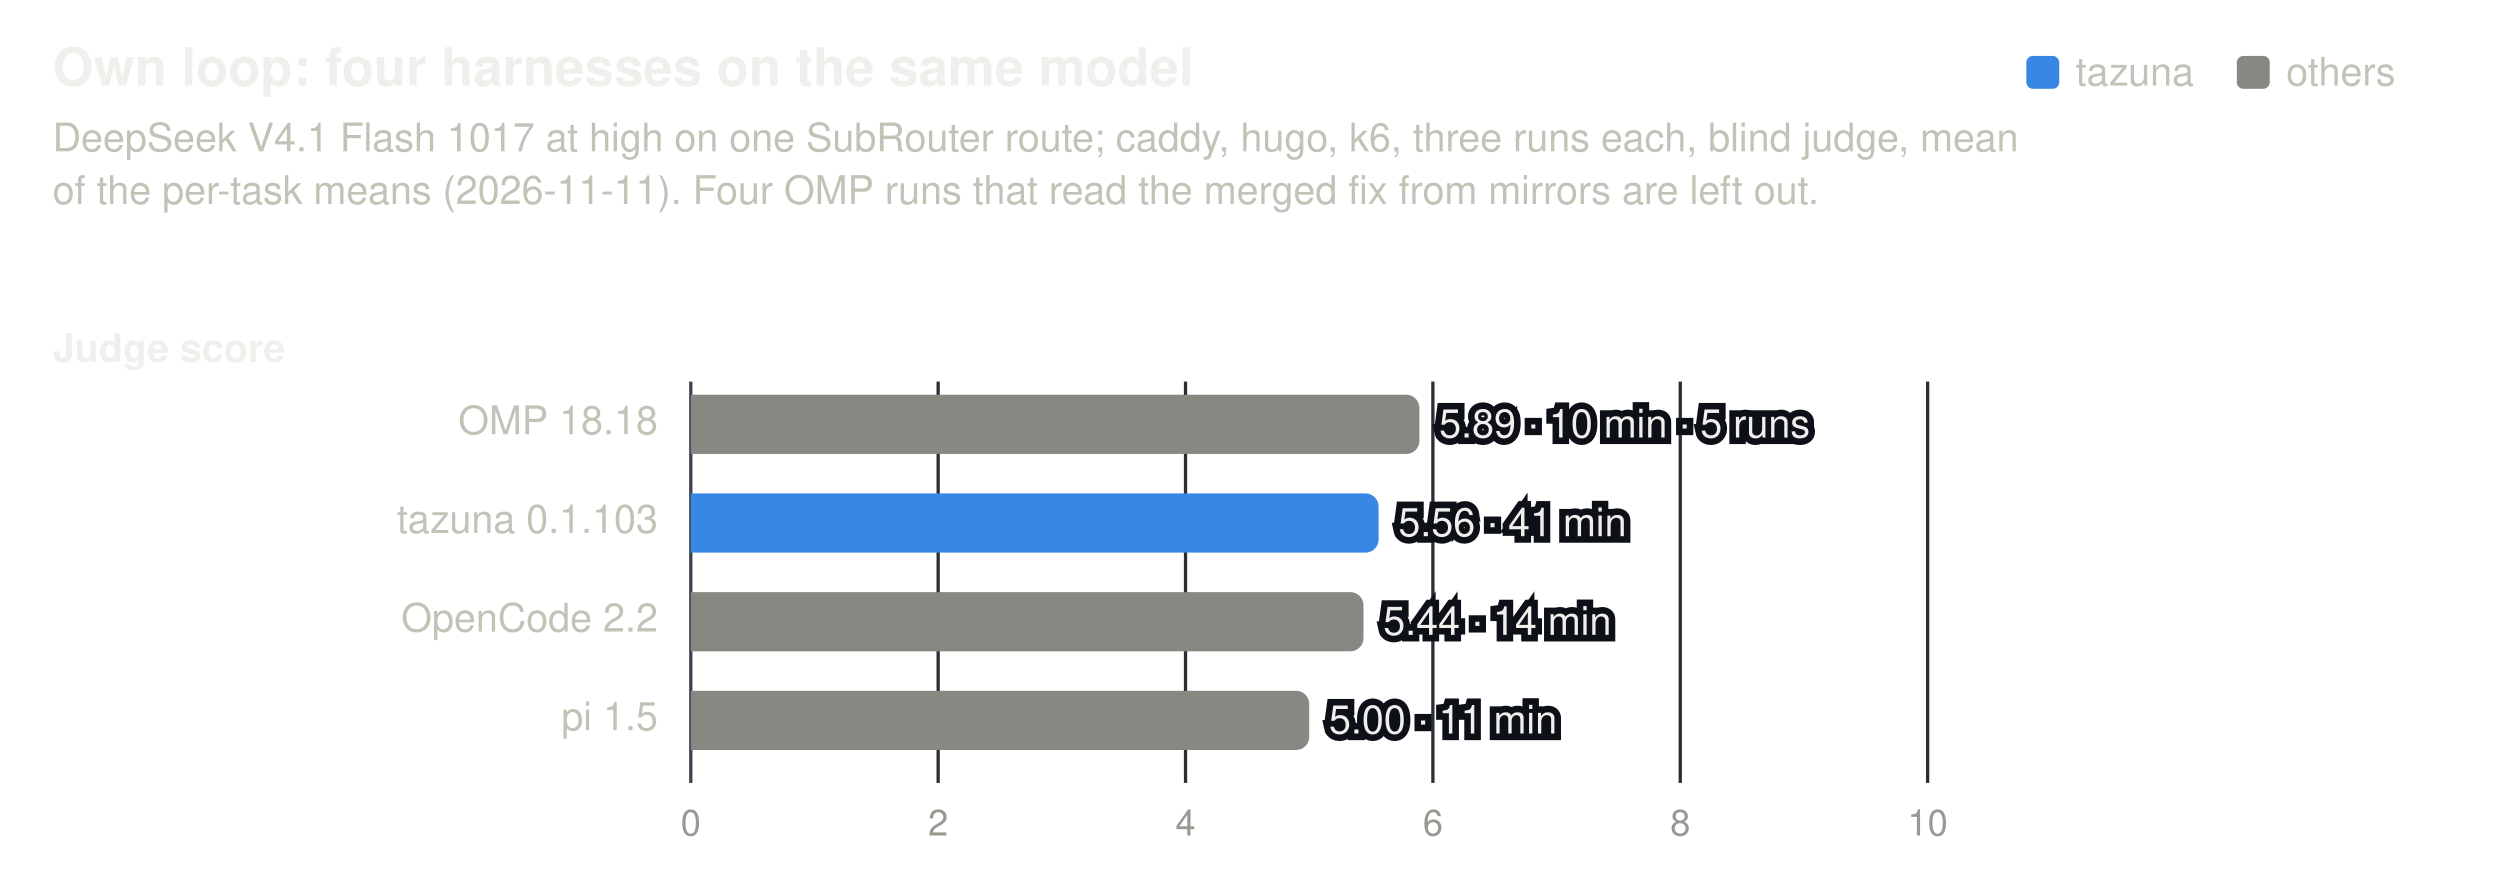
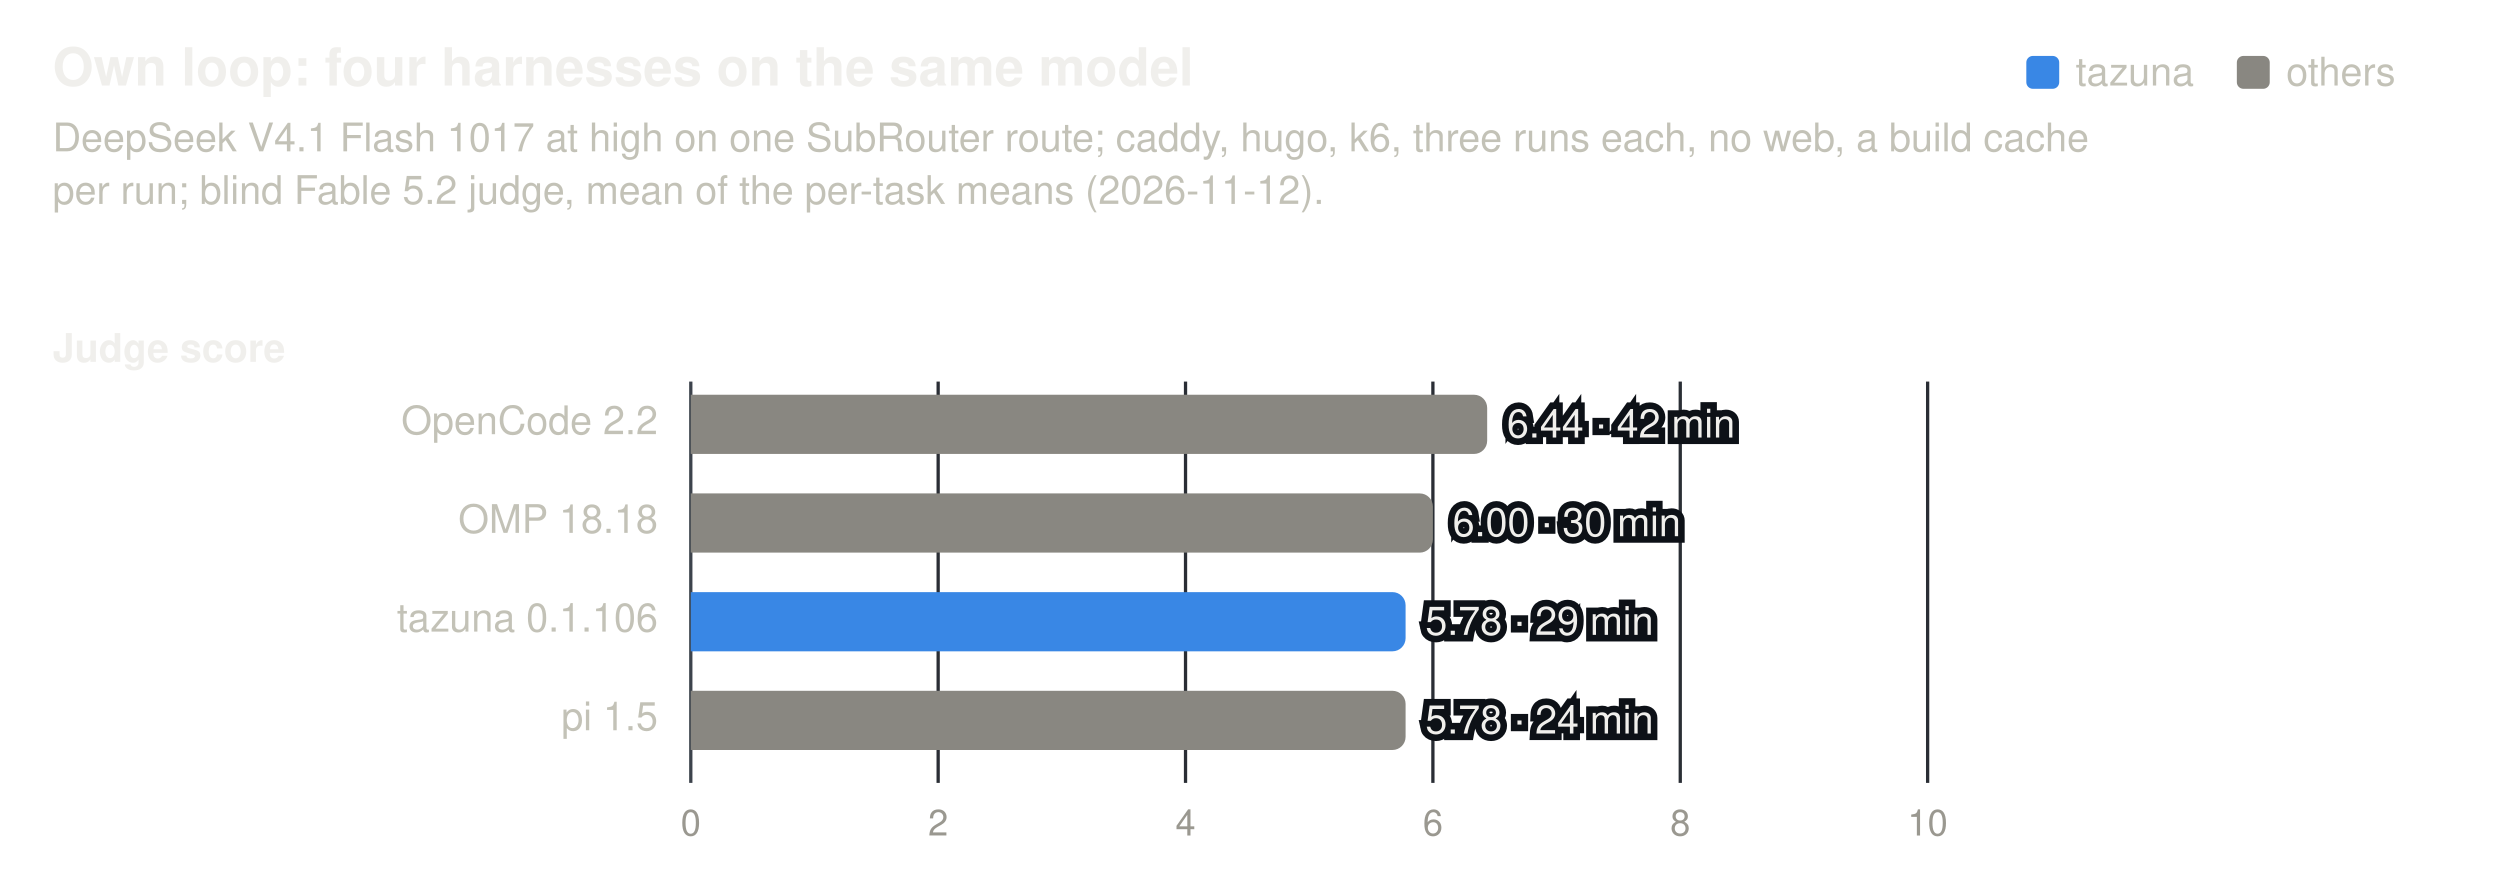
<svg xmlns="http://www.w3.org/2000/svg" viewBox="0 0 760 268" width="760" height="268" font-family="system-ui,-apple-system,'Segoe UI',Helvetica,Arial,sans-serif" role="img" aria-label="own-loop">
  <text x="16.0" y="26.0" font-size="16" font-weight="600" text-anchor="start" fill="#f0efec">Own loop: four harnesses on the same model</text>
-   <text x="16.0" y="46.0" font-size="12" font-weight="400" text-anchor="start" fill="#c3c2b7">DeepSeek V4.1 Flash 1017 at high on one SubRouter route; caddy, hugo, k6, three runs each, blind judge, mean</text>
-   <text x="16.0" y="62.0" font-size="12" font-weight="400" text-anchor="start" fill="#c3c2b7">of the per-task means (2026-11-11). Four OMP runs that read the merged fix from mirrors are left out.</text>
+   <text x="16.0" y="46.0" font-size="12" font-weight="400" text-anchor="start" fill="#c3c2b7">DeepSeek V4.1 Flash 1017 at high on one SubRouter route; caddy, hugo, k6, three runs each, no web, a build cache</text>
+   <text x="16.0" y="62.0" font-size="12" font-weight="400" text-anchor="start" fill="#c3c2b7">per run; blind Fable 5.2 judge, mean of the per-task means (2026-11-12).</text>
  <rect x="680" y="17" width="10" height="10" rx="2" fill="#898781" />
  <text x="695.0" y="26.0" font-size="12" font-weight="400" text-anchor="start" fill="#c3c2b7">others</text>
  <rect x="616" y="17" width="10" height="10" rx="2" fill="#3987e5" />
  <text x="631.0" y="26.0" font-size="12" font-weight="400" text-anchor="start" fill="#c3c2b7">tazuna</text>
  <text x="210.0" y="254.0" font-size="11" font-weight="400" text-anchor="middle" fill="#9a9890">0</text>
  <text x="285.2" y="254.0" font-size="11" font-weight="400" text-anchor="middle" fill="#9a9890">2</text>
  <text x="360.4" y="254.0" font-size="11" font-weight="400" text-anchor="middle" fill="#9a9890">4</text>
  <text x="435.6" y="254.0" font-size="11" font-weight="400" text-anchor="middle" fill="#9a9890">6</text>
  <text x="510.8" y="254.0" font-size="11" font-weight="400" text-anchor="middle" fill="#9a9890">8</text>
  <text x="586.0" y="254.0" font-size="11" font-weight="400" text-anchor="middle" fill="#9a9890">10</text>
  <text x="16.0" y="110.0" font-size="12" font-weight="600" text-anchor="start" fill="#f0efec">Judge score</text>
  <line x1="210.0" x2="210.0" y1="116" y2="238" stroke="#3d434c" stroke-width="1" />
  <line x1="285.2" x2="285.2" y1="116" y2="238" stroke="#2a2e35" stroke-width="1" />
  <line x1="360.4" x2="360.4" y1="116" y2="238" stroke="#2a2e35" stroke-width="1" />
  <line x1="435.6" x2="435.6" y1="116" y2="238" stroke="#2a2e35" stroke-width="1" />
  <line x1="510.8" x2="510.8" y1="116" y2="238" stroke="#2a2e35" stroke-width="1" />
  <line x1="586.0" x2="586.0" y1="116" y2="238" stroke="#2a2e35" stroke-width="1" />
-   <text x="200.0" y="132.0" font-size="12" font-weight="400" text-anchor="end" fill="#c3c2b7">OMP 18.18</text>
-   <path d="M210,120 H427.5 A4,4 0 0 1 431.5,124 V134 A4,4 0 0 1 427.5,138 H210 Z" fill="#898781" />
-   <text stroke="#0d1117" stroke-width="4" paint-order="stroke" x="437.5" y="133.0" font-size="12" font-weight="400" text-anchor="start" fill="#f0efec">5.89 · 10 min · 5 runs</text>
-   <text x="200.0" y="162.0" font-size="12" font-weight="400" text-anchor="end" fill="#c3c2b7">tazuna 0.1.103</text>
-   <path d="M210,150 H415.1 A4,4 0 0 1 419.1,154 V164 A4,4 0 0 1 415.1,168 H210 Z" fill="#3987e5" />
-   <text stroke="#0d1117" stroke-width="4" paint-order="stroke" x="425.1" y="163.0" font-size="12" font-weight="400" text-anchor="start" fill="#f0efec">5.56 · 41 min</text>
-   <text x="200.0" y="192.0" font-size="12" font-weight="400" text-anchor="end" fill="#c3c2b7">OpenCode 2.2</text>
-   <path d="M210,180 H410.5 A4,4 0 0 1 414.5,184 V194 A4,4 0 0 1 410.5,198 H210 Z" fill="#898781" />
-   <text stroke="#0d1117" stroke-width="4" paint-order="stroke" x="420.5" y="193.0" font-size="12" font-weight="400" text-anchor="start" fill="#f0efec">5.44 · 14 min</text>
+   <text x="200.0" y="132.0" font-size="12" font-weight="400" text-anchor="end" fill="#c3c2b7">OpenCode 2.2</text>
+   <path d="M210,120 H448.1 A4,4 0 0 1 452.1,124 V134 A4,4 0 0 1 448.1,138 H210 Z" fill="#898781" />
+   <text stroke="#0d1117" stroke-width="4" paint-order="stroke" x="458.1" y="133.0" font-size="12" font-weight="400" text-anchor="start" fill="#f0efec">6.44 · 42 min</text>
+   <text x="200.0" y="162.0" font-size="12" font-weight="400" text-anchor="end" fill="#c3c2b7">OMP 18.18</text>
+   <path d="M210,150 H431.6 A4,4 0 0 1 435.6,154 V164 A4,4 0 0 1 431.6,168 H210 Z" fill="#898781" />
+   <text stroke="#0d1117" stroke-width="4" paint-order="stroke" x="441.6" y="163.0" font-size="12" font-weight="400" text-anchor="start" fill="#f0efec">6.00 · 30 min</text>
+   <text x="200.0" y="192.0" font-size="12" font-weight="400" text-anchor="end" fill="#c3c2b7">tazuna 0.1.106</text>
+   <path d="M210,180 H423.3 A4,4 0 0 1 427.3,184 V194 A4,4 0 0 1 423.3,198 H210 Z" fill="#3987e5" />
+   <text stroke="#0d1117" stroke-width="4" paint-order="stroke" x="433.3" y="193.0" font-size="12" font-weight="400" text-anchor="start" fill="#f0efec">5.78 · 29 min</text>
  <text x="200.0" y="222.0" font-size="12" font-weight="400" text-anchor="end" fill="#c3c2b7">pi 1.5</text>
-   <path d="M210,210 H394.0 A4,4 0 0 1 398.0,214 V224 A4,4 0 0 1 394.0,228 H210 Z" fill="#898781" />
-   <text stroke="#0d1117" stroke-width="4" paint-order="stroke" x="404.0" y="223.0" font-size="12" font-weight="400" text-anchor="start" fill="#f0efec">5.00 · 11 min</text>
+   <path d="M210,210 H423.3 A4,4 0 0 1 427.3,214 V224 A4,4 0 0 1 423.3,228 H210 Z" fill="#898781" />
+   <text stroke="#0d1117" stroke-width="4" paint-order="stroke" x="433.3" y="223.0" font-size="12" font-weight="400" text-anchor="start" fill="#f0efec">5.78 · 24 min</text>
</svg>
